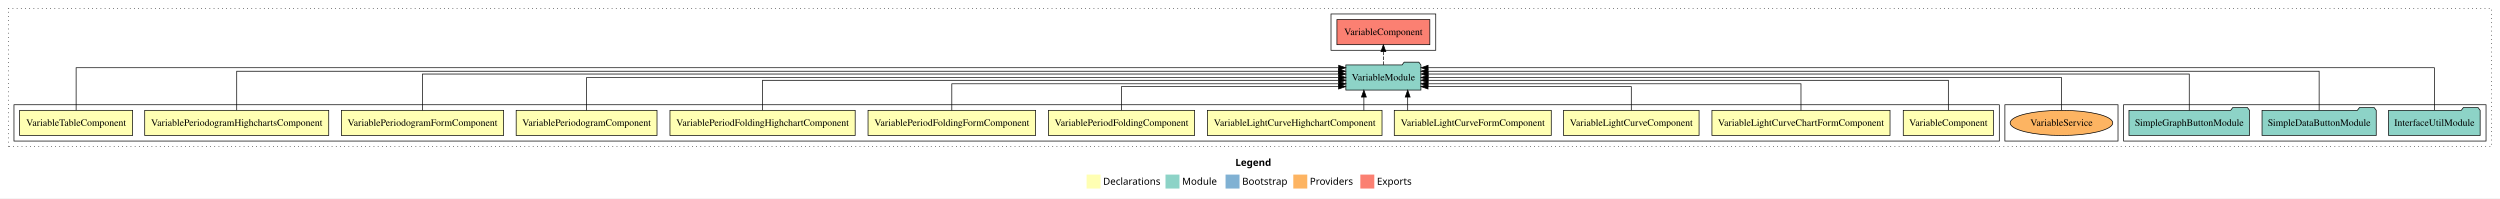
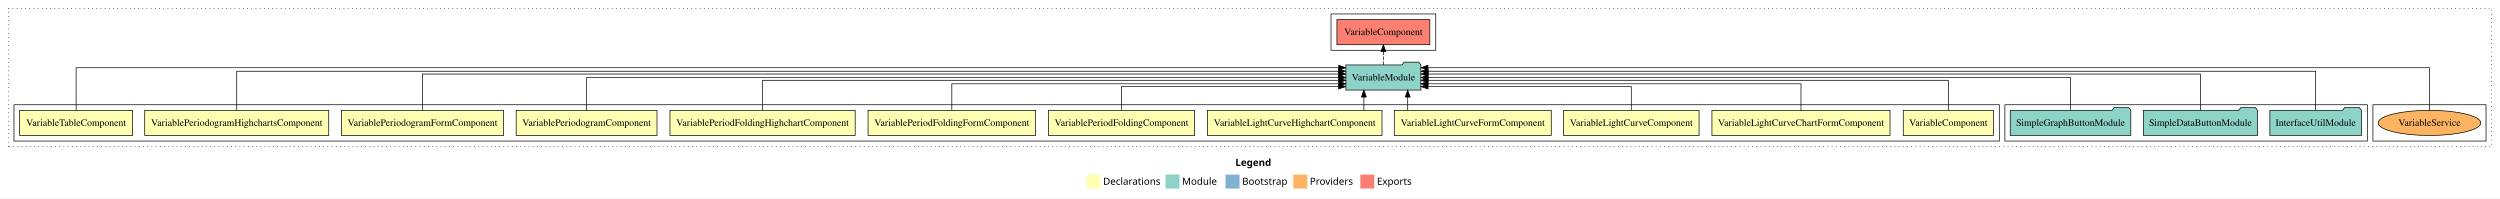
<svg xmlns="http://www.w3.org/2000/svg" width="3580pt" height="284pt" viewBox="0.00 0.00 3580.00 284.00">
  <g id="graph0" class="graph" transform="scale(1 1) rotate(0) translate(4 280)">
    <polygon fill="white" stroke="transparent" points="-4,4 -4,-280 3576,-280 3576,4 -4,4" />
    <text text-anchor="start" x="1765.01" y="-42.4" font-family="Times-12" font-weight="bold" font-size="14.00">Legend</text>
    <polygon fill="#ffffb3" stroke="transparent" points="1552,-10 1552,-30 1572,-30 1572,-10 1552,-10" />
    <text text-anchor="start" x="1575.63" y="-15.4" font-family="Times-12" font-size="14.00">  Declarations</text>
    <polygon fill="#8dd3c7" stroke="transparent" points="1665,-10 1665,-30 1685,-30 1685,-10 1665,-10" />
    <text text-anchor="start" x="1688.73" y="-15.4" font-family="Times-12" font-size="14.00">  Module</text>
    <polygon fill="#80b1d3" stroke="transparent" points="1751,-10 1751,-30 1771,-30 1771,-10 1751,-10" />
    <text text-anchor="start" x="1774.78" y="-15.4" font-family="Times-12" font-size="14.00">  Bootstrap</text>
    <polygon fill="#fdb462" stroke="transparent" points="1848,-10 1848,-30 1868,-30 1868,-10 1848,-10" />
    <text text-anchor="start" x="1871.67" y="-15.4" font-family="Times-12" font-size="14.00">  Providers</text>
    <polygon fill="#fb8072" stroke="transparent" points="1944,-10 1944,-30 1964,-30 1964,-10 1944,-10" />
    <text text-anchor="start" x="1967.73" y="-15.4" font-family="Times-12" font-size="14.00">  Exports</text>
    <g id="clust1" class="cluster">
      <polygon fill="none" stroke="black" stroke-dasharray="1,5" points="8,-70 8,-268 3564,-268 3564,-70 8,-70" />
    </g>
-     <g id="clust15" class="cluster">
-       <polygon fill="none" stroke="black" points="3037,-78 3037,-130 3556,-130 3556,-78 3037,-78" />
+     <g id="clust16" class="cluster">
+       <polygon fill="none" stroke="black" points="1902,-208 1902,-260 2052,-260 2052,-208 1902,-208" />
    </g>
    <g id="clust18" class="cluster">
-       <polygon fill="none" stroke="black" points="2867,-78 2867,-130 3029,-130 3029,-78 2867,-78" />
+       <polygon fill="none" stroke="black" points="3394,-78 3394,-130 3556,-130 3556,-78 3394,-78" />
+     </g>
+     <g id="clust15" class="cluster">
+       <polygon fill="none" stroke="black" points="2867,-78 2867,-130 3386,-130 3386,-78 2867,-78" />
    </g>
    <g id="clust2" class="cluster">
      <polygon fill="none" stroke="black" points="16,-78 16,-130 2859,-130 2859,-78 16,-78" />
-     </g>
-     <g id="clust16" class="cluster">
-       <polygon fill="none" stroke="black" points="1902,-208 1902,-260 2052,-260 2052,-208 1902,-208" />
    </g>
    <g id="node1" class="node">
      <polygon fill="#ffffb3" stroke="black" points="2850.53,-122 2721.47,-122 2721.47,-86 2850.53,-86 2850.53,-122" />
      <text text-anchor="middle" x="2786" y="-99.8" font-family="Times,serif" font-size="14.00">VariableComponent</text>
    </g>
    <g id="node13" class="node">
      <polygon fill="#8dd3c7" stroke="black" points="2030.74,-187 2027.74,-191 2006.74,-191 2003.74,-187 1923.26,-187 1923.26,-151 2030.74,-151 2030.74,-187" />
      <text text-anchor="middle" x="1977" y="-164.8" font-family="Times,serif" font-size="14.00">VariableModule</text>
    </g>
    <g id="edge1" class="edge">
      <path fill="none" stroke="black" d="M2786,-122.3C2786,-140.27 2786,-165 2786,-165 2786,-165 2041.02,-165 2041.02,-165" />
      <polygon fill="black" stroke="black" points="2041.02,-161.5 2031.02,-165 2041.02,-168.5 2041.02,-161.5" />
    </g>
    <g id="node2" class="node">
      <polygon fill="#ffffb3" stroke="black" points="2702.51,-122 2447.49,-122 2447.49,-86 2702.51,-86 2702.51,-122" />
      <text text-anchor="middle" x="2575" y="-99.8" font-family="Times,serif" font-size="14.00">VariableLightCurveChartFormComponent</text>
    </g>
    <g id="edge2" class="edge">
      <path fill="none" stroke="black" d="M2575,-122.03C2575,-138.4 2575,-160 2575,-160 2575,-160 2040.86,-160 2040.86,-160" />
      <polygon fill="black" stroke="black" points="2040.86,-156.5 2030.86,-160 2040.86,-163.5 2040.86,-156.5" />
    </g>
    <g id="node3" class="node">
      <polygon fill="#ffffb3" stroke="black" points="2429.07,-122 2234.93,-122 2234.93,-86 2429.07,-86 2429.07,-122" />
      <text text-anchor="middle" x="2332" y="-99.8" font-family="Times,serif" font-size="14.00">VariableLightCurveComponent</text>
    </g>
    <g id="edge3" class="edge">
      <path fill="none" stroke="black" d="M2332,-122.19C2332,-137.18 2332,-156 2332,-156 2332,-156 2040.92,-156 2040.92,-156" />
      <polygon fill="black" stroke="black" points="2040.92,-152.5 2030.92,-156 2040.92,-159.5 2040.92,-152.5" />
    </g>
    <g id="node4" class="node">
      <polygon fill="#ffffb3" stroke="black" points="2217.4,-122 1992.6,-122 1992.6,-86 2217.4,-86 2217.4,-122" />
      <text text-anchor="middle" x="2105" y="-99.8" font-family="Times,serif" font-size="14.00">VariableLightCurveFormComponent</text>
    </g>
    <g id="edge4" class="edge">
      <path fill="none" stroke="black" d="M2011.83,-122.11C2011.83,-122.11 2011.83,-140.99 2011.83,-140.99" />
      <polygon fill="black" stroke="black" points="2008.33,-140.99 2011.83,-150.99 2015.33,-140.99 2008.33,-140.99" />
    </g>
    <g id="node5" class="node">
      <polygon fill="#ffffb3" stroke="black" points="1975.05,-122 1724.95,-122 1724.95,-86 1975.05,-86 1975.05,-122" />
      <text text-anchor="middle" x="1850" y="-99.8" font-family="Times,serif" font-size="14.00">VariableLightCurveHighchartComponent</text>
    </g>
    <g id="edge5" class="edge">
      <path fill="none" stroke="black" d="M1949.08,-122.11C1949.08,-122.11 1949.08,-140.99 1949.08,-140.99" />
      <polygon fill="black" stroke="black" points="1945.58,-140.99 1949.08,-150.99 1952.58,-140.99 1945.58,-140.99" />
    </g>
    <g id="node6" class="node">
      <polygon fill="#ffffb3" stroke="black" points="1706.64,-122 1497.36,-122 1497.36,-86 1706.64,-86 1706.64,-122" />
      <text text-anchor="middle" x="1602" y="-99.8" font-family="Times,serif" font-size="14.00">VariablePeriodFoldingComponent</text>
    </g>
    <g id="edge6" class="edge">
      <path fill="none" stroke="black" d="M1602,-122.19C1602,-137.18 1602,-156 1602,-156 1602,-156 1912.87,-156 1912.87,-156" />
      <polygon fill="black" stroke="black" points="1912.87,-159.5 1922.87,-156 1912.87,-152.5 1912.87,-159.5" />
    </g>
    <g id="node7" class="node">
      <polygon fill="#ffffb3" stroke="black" points="1478.97,-122 1239.03,-122 1239.03,-86 1478.97,-86 1478.97,-122" />
      <text text-anchor="middle" x="1359" y="-99.8" font-family="Times,serif" font-size="14.00">VariablePeriodFoldingFormComponent</text>
    </g>
    <g id="edge7" class="edge">
      <path fill="none" stroke="black" d="M1359,-122.03C1359,-138.4 1359,-160 1359,-160 1359,-160 1913.24,-160 1913.24,-160" />
      <polygon fill="black" stroke="black" points="1913.24,-163.5 1923.24,-160 1913.24,-156.5 1913.24,-163.5" />
    </g>
    <g id="node8" class="node">
      <polygon fill="#ffffb3" stroke="black" points="1220.61,-122 955.39,-122 955.39,-86 1220.61,-86 1220.61,-122" />
      <text text-anchor="middle" x="1088" y="-99.8" font-family="Times,serif" font-size="14.00">VariablePeriodFoldingHighchartComponent</text>
    </g>
    <g id="edge8" class="edge">
      <path fill="none" stroke="black" d="M1088,-122.3C1088,-140.27 1088,-165 1088,-165 1088,-165 1913.06,-165 1913.06,-165" />
      <polygon fill="black" stroke="black" points="1913.06,-168.5 1923.06,-165 1913.06,-161.5 1913.06,-168.5" />
    </g>
    <g id="node9" class="node">
      <polygon fill="#ffffb3" stroke="black" points="936.84,-122 735.16,-122 735.16,-86 936.84,-86 936.84,-122" />
      <text text-anchor="middle" x="836" y="-99.8" font-family="Times,serif" font-size="14.00">VariablePeriodogramComponent</text>
    </g>
    <g id="edge9" class="edge">
      <path fill="none" stroke="black" d="M836,-122.11C836,-141.34 836,-169 836,-169 836,-169 1913.12,-169 1913.12,-169" />
      <polygon fill="black" stroke="black" points="1913.12,-172.5 1923.12,-169 1913.12,-165.5 1913.12,-172.5" />
    </g>
    <g id="node10" class="node">
      <polygon fill="#ffffb3" stroke="black" points="717.17,-122 484.83,-122 484.83,-86 717.17,-86 717.17,-122" />
      <text text-anchor="middle" x="601" y="-99.8" font-family="Times,serif" font-size="14.00">VariablePeriodogramFormComponent</text>
    </g>
    <g id="edge10" class="edge">
      <path fill="none" stroke="black" d="M601,-122.03C601,-142.77 601,-174 601,-174 601,-174 1913.06,-174 1913.06,-174" />
      <polygon fill="black" stroke="black" points="1913.06,-177.5 1923.06,-174 1913.06,-170.5 1913.06,-177.5" />
    </g>
    <g id="node11" class="node">
      <polygon fill="#ffffb3" stroke="black" points="466.76,-122 203.24,-122 203.24,-86 466.76,-86 466.76,-122" />
      <text text-anchor="middle" x="335" y="-99.8" font-family="Times,serif" font-size="14.00">VariablePeriodogramHighchartsComponent</text>
    </g>
    <g id="edge11" class="edge">
      <path fill="none" stroke="black" d="M335,-122.29C335,-144.21 335,-178 335,-178 335,-178 1912.84,-178 1912.84,-178" />
      <polygon fill="black" stroke="black" points="1912.84,-181.5 1922.84,-178 1912.84,-174.5 1912.84,-181.5" />
    </g>
    <g id="node12" class="node">
      <polygon fill="#ffffb3" stroke="black" points="185.9,-122 24.1,-122 24.1,-86 185.9,-86 185.9,-122" />
      <text text-anchor="middle" x="105" y="-99.8" font-family="Times,serif" font-size="14.00">VariableTableComponent</text>
    </g>
    <g id="edge12" class="edge">
      <path fill="none" stroke="black" d="M105,-122.32C105,-145.66 105,-183 105,-183 105,-183 1912.99,-183 1912.99,-183" />
      <polygon fill="black" stroke="black" points="1912.99,-186.5 1922.99,-183 1912.99,-179.5 1912.99,-186.5" />
    </g>
    <g id="node17" class="node">
      <polygon fill="#fb8072" stroke="black" points="2043.52,-252 1910.48,-252 1910.48,-216 2043.52,-216 2043.52,-252" />
      <text text-anchor="middle" x="1977" y="-229.8" font-family="Times,serif" font-size="14.00">VariableComponent </text>
    </g>
    <g id="edge16" class="edge">
      <path fill="none" stroke="black" stroke-dasharray="5,2" d="M1977,-187.11C1977,-187.11 1977,-205.99 1977,-205.99" />
      <polygon fill="black" stroke="black" points="1973.5,-205.99 1977,-215.99 1980.5,-205.99 1973.5,-205.99" />
    </g>
    <g id="node14" class="node">
-       <polygon fill="#8dd3c7" stroke="black" points="3547.56,-122 3544.56,-126 3523.56,-126 3520.56,-122 3416.44,-122 3416.44,-86 3547.56,-86 3547.56,-122" />
-       <text text-anchor="middle" x="3482" y="-99.8" font-family="Times,serif" font-size="14.00">InterfaceUtilModule</text>
+       <polygon fill="#8dd3c7" stroke="black" points="3377.56,-122 3374.56,-126 3353.56,-126 3350.56,-122 3246.44,-122 3246.44,-86 3377.56,-86 3377.56,-122" />
+       <text text-anchor="middle" x="3312" y="-99.8" font-family="Times,serif" font-size="14.00">InterfaceUtilModule</text>
    </g>
    <g id="edge13" class="edge">
-       <path fill="none" stroke="black" d="M3482,-122.32C3482,-145.66 3482,-183 3482,-183 3482,-183 2041.01,-183 2041.01,-183" />
-       <polygon fill="black" stroke="black" points="2041.01,-179.5 2031.01,-183 2041.01,-186.5 2041.01,-179.5" />
+       <path fill="none" stroke="black" d="M3312,-122.29C3312,-144.21 3312,-178 3312,-178 3312,-178 2040.99,-178 2040.99,-178" />
+       <polygon fill="black" stroke="black" points="2040.99,-174.5 2030.99,-178 2040.99,-181.5 2040.99,-174.5" />
    </g>
    <g id="node15" class="node">
-       <polygon fill="#8dd3c7" stroke="black" points="3398.76,-122 3395.76,-126 3374.76,-126 3371.76,-122 3235.24,-122 3235.24,-86 3398.76,-86 3398.76,-122" />
-       <text text-anchor="middle" x="3317" y="-99.8" font-family="Times,serif" font-size="14.00">SimpleDataButtonModule</text>
+       <polygon fill="#8dd3c7" stroke="black" points="3228.76,-122 3225.76,-126 3204.76,-126 3201.76,-122 3065.24,-122 3065.24,-86 3228.76,-86 3228.76,-122" />
+       <text text-anchor="middle" x="3147" y="-99.8" font-family="Times,serif" font-size="14.00">SimpleDataButtonModule</text>
    </g>
    <g id="edge14" class="edge">
-       <path fill="none" stroke="black" d="M3317,-122.29C3317,-144.21 3317,-178 3317,-178 3317,-178 2040.77,-178 2040.77,-178" />
-       <polygon fill="black" stroke="black" points="2040.77,-174.5 2030.77,-178 2040.77,-181.5 2040.77,-174.5" />
+       <path fill="none" stroke="black" d="M3147,-122.03C3147,-142.77 3147,-174 3147,-174 3147,-174 2041.09,-174 2041.09,-174" />
+       <polygon fill="black" stroke="black" points="2041.09,-170.5 2031.09,-174 2041.08,-177.5 2041.09,-170.5" />
    </g>
    <g id="node16" class="node">
-       <polygon fill="#8dd3c7" stroke="black" points="3217.32,-122 3214.32,-126 3193.32,-126 3190.32,-122 3044.68,-122 3044.68,-86 3217.32,-86 3217.32,-122" />
-       <text text-anchor="middle" x="3131" y="-99.8" font-family="Times,serif" font-size="14.00">SimpleGraphButtonModule</text>
+       <polygon fill="#8dd3c7" stroke="black" points="3047.32,-122 3044.32,-126 3023.32,-126 3020.32,-122 2874.68,-122 2874.68,-86 3047.32,-86 3047.32,-122" />
+       <text text-anchor="middle" x="2961" y="-99.8" font-family="Times,serif" font-size="14.00">SimpleGraphButtonModule</text>
    </g>
    <g id="edge15" class="edge">
-       <path fill="none" stroke="black" d="M3131,-122.03C3131,-142.77 3131,-174 3131,-174 3131,-174 2041.11,-174 2041.11,-174" />
-       <polygon fill="black" stroke="black" points="2041.11,-170.5 2031.11,-174 2041.11,-177.5 2041.11,-170.5" />
+       <path fill="none" stroke="black" d="M2961,-122.11C2961,-141.34 2961,-169 2961,-169 2961,-169 2040.95,-169 2040.95,-169" />
+       <polygon fill="black" stroke="black" points="2040.95,-165.5 2030.95,-169 2040.95,-172.5 2040.95,-165.5" />
    </g>
    <g id="node18" class="node">
-       <ellipse fill="#fdb462" stroke="black" cx="2948" cy="-104" rx="73.47" ry="18" />
-       <text text-anchor="middle" x="2948" y="-99.8" font-family="Times,serif" font-size="14.00">VariableService</text>
+       <ellipse fill="#fdb462" stroke="black" cx="3475" cy="-104" rx="73.47" ry="18" />
+       <text text-anchor="middle" x="3475" y="-99.8" font-family="Times,serif" font-size="14.00">VariableService</text>
    </g>
    <g id="edge17" class="edge">
-       <path fill="none" stroke="black" d="M2948,-122.11C2948,-141.34 2948,-169 2948,-169 2948,-169 2040.94,-169 2040.94,-169" />
-       <polygon fill="black" stroke="black" points="2040.94,-165.5 2030.94,-169 2040.94,-172.5 2040.94,-165.5" />
+       <path fill="none" stroke="black" d="M3475,-122.32C3475,-145.66 3475,-183 3475,-183 3475,-183 2040.76,-183 2040.76,-183" />
+       <polygon fill="black" stroke="black" points="2040.76,-179.5 2030.76,-183 2040.76,-186.5 2040.76,-179.5" />
    </g>
  </g>
</svg>
